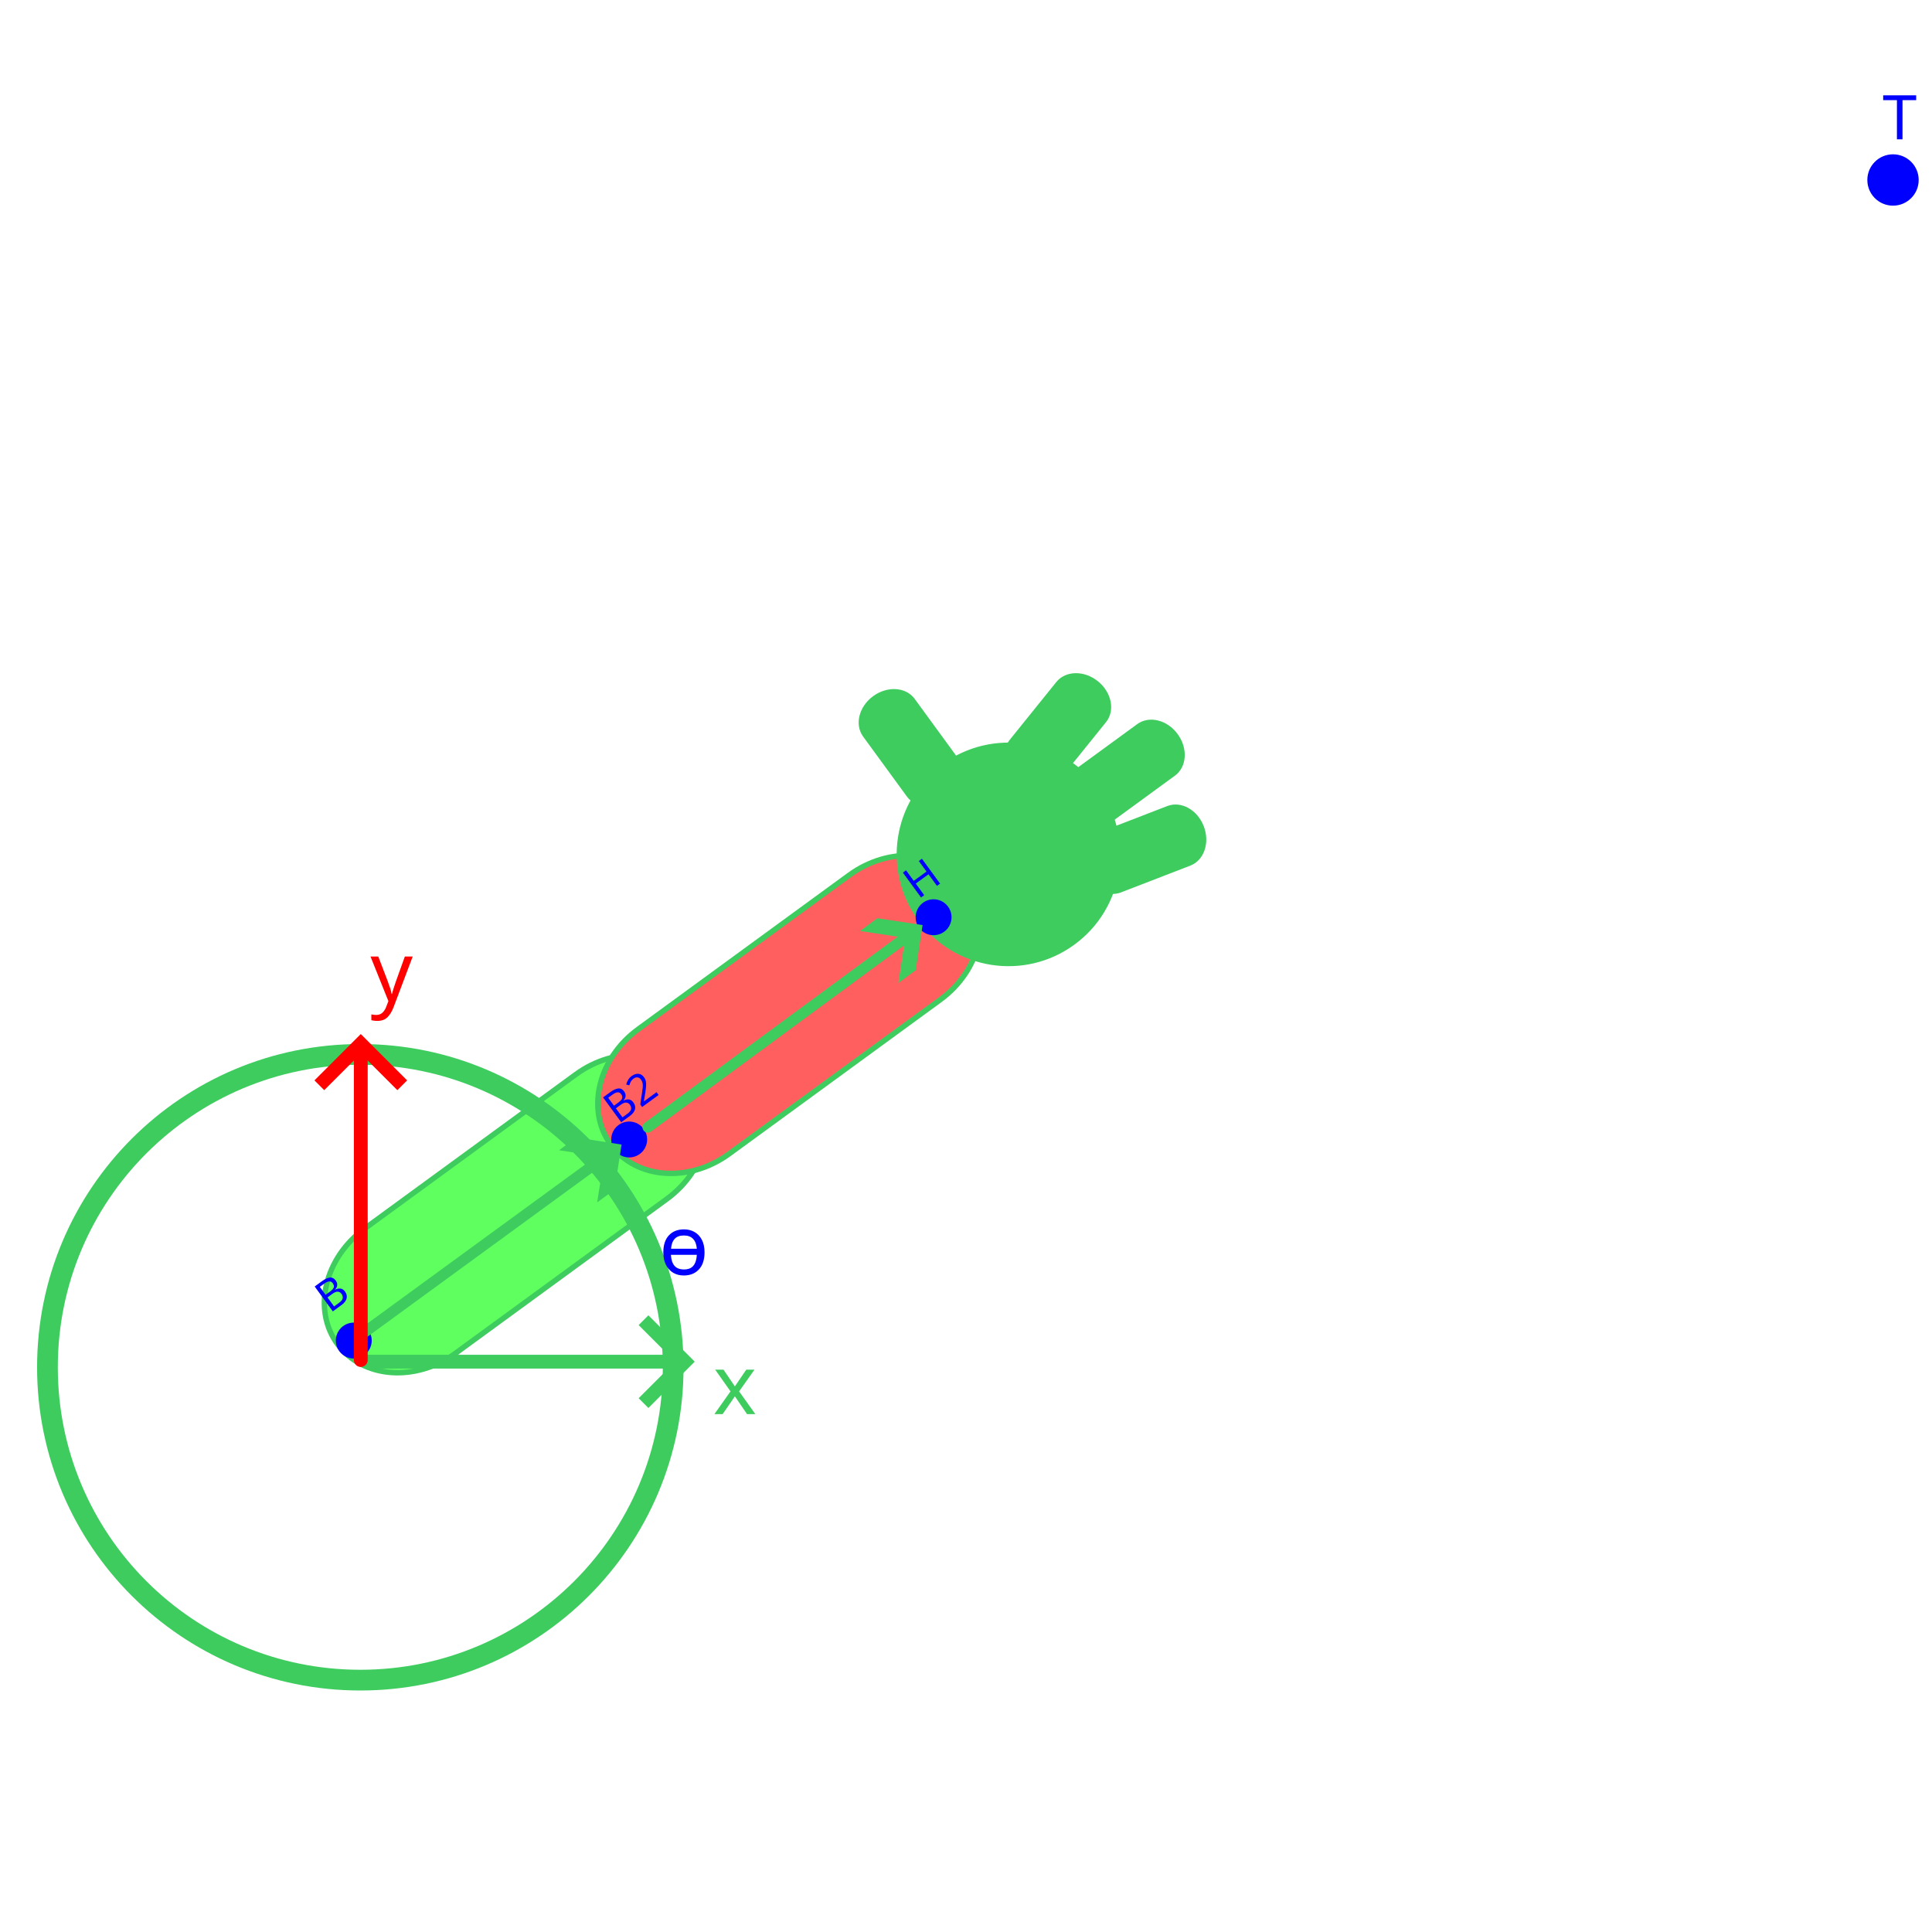
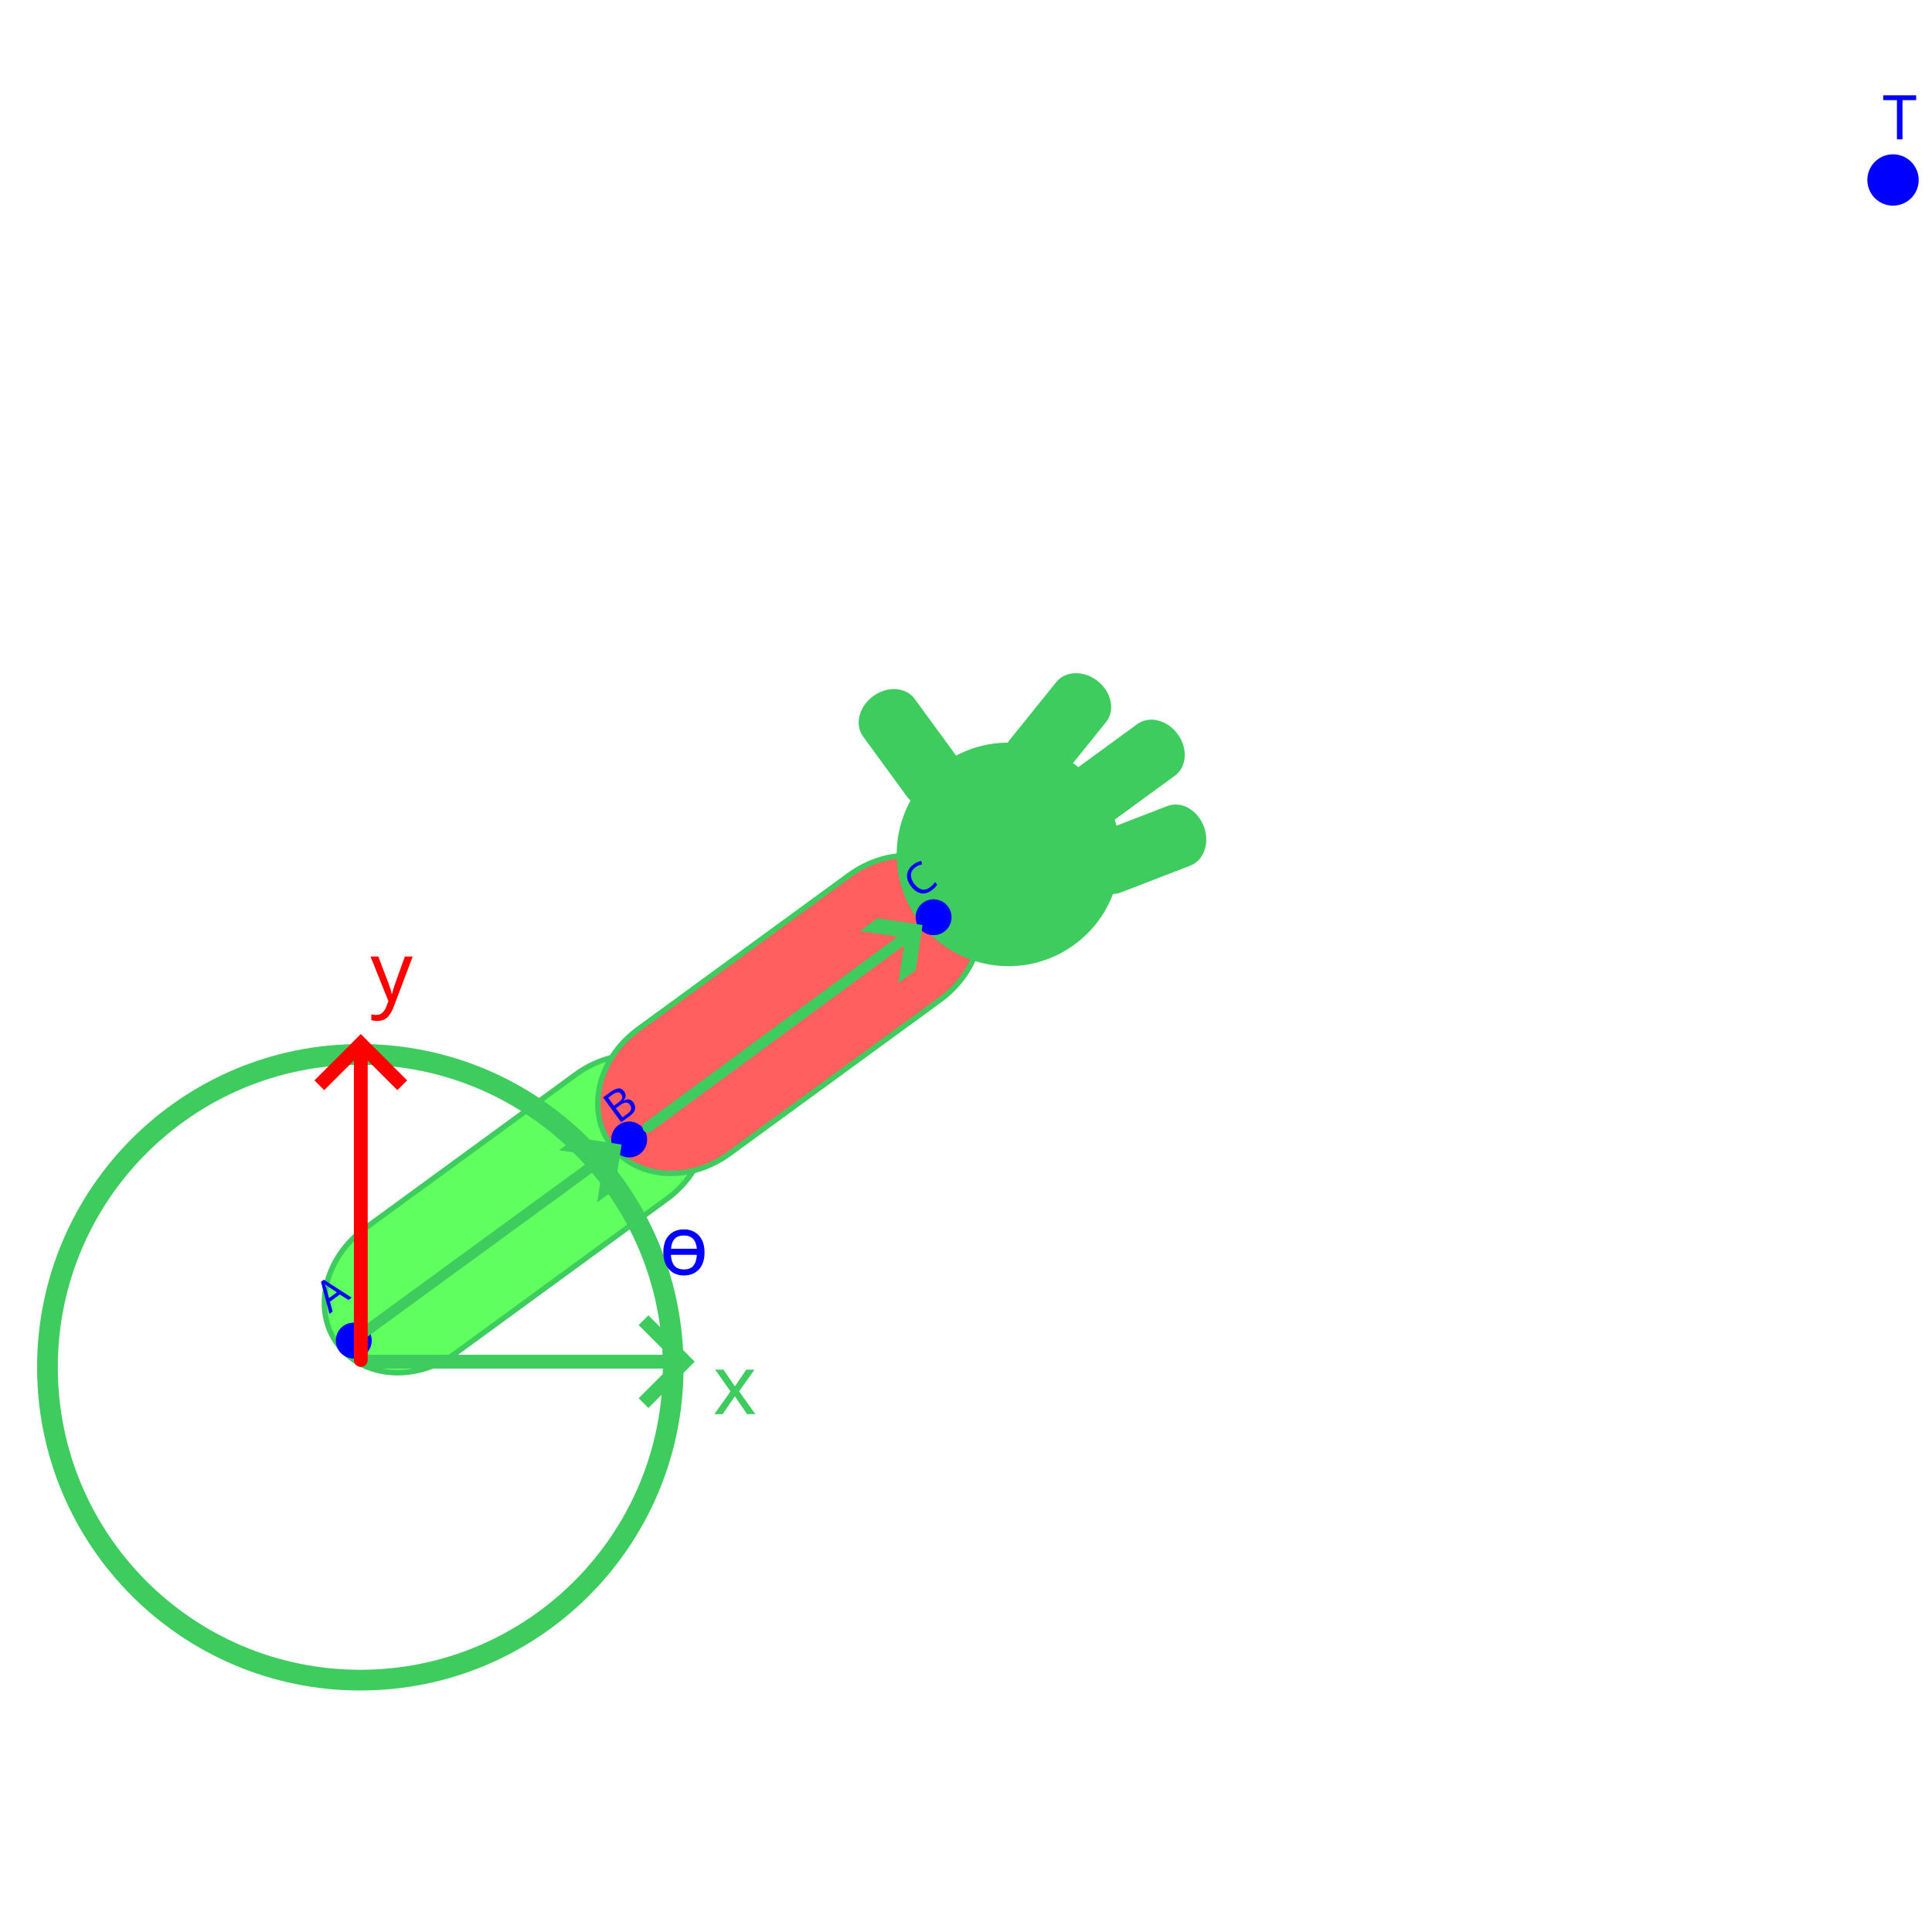
<svg xmlns="http://www.w3.org/2000/svg" width="400" height="400" viewBox="0 0 400 400" version="1.1" id="svg1" xml:space="preserve">
  <defs id="defs1">
    <marker style="overflow:visible" id="ArrowWide" refX="0" refY="0" orient="auto-start-reverse" markerWidth="1" markerHeight="1" viewBox="0 0 1 1" preserveAspectRatio="xMidYMid">
      <path style="fill:none;stroke:context-stroke;stroke-width:1;stroke-linecap:butt" d="M 3,-3 0,0 3,3" transform="rotate(180,0.125,0)" id="path5" />
    </marker>
    <marker style="overflow:visible" id="ArrowWide-7" refX="0" refY="0" orient="auto-start-reverse" markerWidth="1" markerHeight="1" viewBox="0 0 1 1" preserveAspectRatio="xMidYMid">
      <path style="fill:none;stroke:context-stroke;stroke-width:1;stroke-linecap:butt" d="M 3,-3 0,0 3,3" transform="rotate(180,0.125,0)" id="path5-5" />
    </marker>
  </defs>
  <g id="layer1">
    <circle style="fill:#0000ff;fill-opacity:1;stroke-width:1.097;stroke-linecap:round;stroke-linejoin:round;paint-order:stroke fill markers" id="path2" cx="391.928" cy="37.264" r="5.316" />
    <g id="path6" transform="matrix(1.063228,0,0,1.063228,72.95943,-95.63993)" style="display:none">
      <path style="color:#000000;fill:#3ecc5f;stroke-linecap:round;stroke-linejoin:round;-inkscape-stroke:none;paint-order:stroke fill markers" d="M 296.926,125.896 2.42,353.424 a 1.5,1.5 0 0 0 -0.271,2.104 1.5,1.5 0 0 0 2.105,0.27 L 298.76,128.271 a 1.5,1.5 0 0 0 0.27,-2.105 1.5,1.5 0 0 0 -2.104,-0.27 z" id="path8" />
      <path style="color:#000000;fill:#3ecc5f;stroke-linecap:round;stroke-linejoin:round;-inkscape-stroke:none;paint-order:stroke fill markers" d="M 3.336,354.611 297.843,127.084" id="path9" />
      <g id="g7">
        <path style="color:#000000;fill:#3ecc5f;fill-rule:evenodd;-inkscape-stroke:none" d="m 300.217,125.25 -1.62,12.624 -4.748,3.668 1.62,-12.624 -12.624,-1.62 4.748,-3.668 z" id="path7" />
      </g>
    </g>
    <text xml:space="preserve" style="font-size:12.759px;font-family:Ubuntu;-inkscape-font-specification:Ubuntu;fill:#0000ff;fill-opacity:1;stroke:none;stroke-width:3.19;stroke-linecap:round;stroke-linejoin:round;stroke-opacity:1;paint-order:stroke fill markers" x="389.77" y="28.842" id="text9-2-0">
      <tspan id="tspan9-9-6" x="389.77" y="28.842" style="stroke-width:3.19">T</tspan>
    </text>
    <g id="g1" style="display:inline" transform="rotate(-36.13268,100.9182,478.2451)">
      <rect style="fill:#5fff5f;fill-opacity:1;stroke:#3ecc5f;stroke-width:2.247;stroke-linecap:round;stroke-linejoin:round;paint-order:stroke fill markers" id="rect1" width="30.814" height="90.324" x="283.004" y="-284.64" rx="15.407" ry="18.107" transform="rotate(90)" />
      <circle style="fill:#0000ff;fill-opacity:1;stroke-width:0.767;stroke-linecap:round;stroke-linejoin:round;paint-order:stroke fill markers" id="path2-0" cx="196.908" cy="299.834" r="3.716" />
      <rect style="fill:#ff5f5f;fill-opacity:1;stroke:#3ecc5f;stroke-width:2.247;stroke-linecap:round;stroke-linejoin:round;paint-order:stroke fill markers" id="rect1-7" width="30.814" height="90.324" x="283.057" y="-354.693" rx="15.407" ry="18.107" transform="rotate(90)" />
      <rect style="fill:#3ecc5f;stroke:#3ecc5f;stroke-width:0.762;stroke-linecap:round;stroke-linejoin:round;paint-order:stroke fill markers" id="rect1-7-6" width="12.462" height="25.687" x="-368.66" y="-281.552" rx="6.231" ry="5.149" transform="scale(-1)" />
      <rect style="fill:#3ecc5f;stroke:#3ecc5f;stroke-width:0.762;stroke-linecap:round;stroke-linejoin:round;paint-order:stroke fill markers" id="rect1-7-6-9" width="12.462" height="25.687" x="-381.116" y="289.489" rx="6.231" ry="5.149" transform="rotate(-105)" />
      <rect style="fill:#3ecc5f;stroke:#3ecc5f;stroke-width:0.762;stroke-linecap:round;stroke-linejoin:round;paint-order:stroke fill markers" id="rect1-7-6-9-3" width="12.462" height="25.687" x="-305.245" y="382.647" rx="6.231" ry="5.149" transform="rotate(-90)" />
      <rect style="fill:#3ecc5f;stroke:#3ecc5f;stroke-width:0.762;stroke-linecap:round;stroke-linejoin:round;paint-order:stroke fill markers" id="rect1-7-6-9-3-2" width="12.462" height="25.687" x="-208.997" y="444.27" rx="6.231" ry="5.149" transform="rotate(-75)" />
      <circle style="fill:#3ecc5f;stroke:#3ecc5f;stroke-width:2.286;stroke-linecap:round;stroke-linejoin:round;paint-order:stroke fill markers" id="path1" cx="298.464" cy="-365.735" r="22" transform="rotate(90)" />
      <circle style="fill:#0000ff;fill-opacity:1;stroke-width:0.767;stroke-linecap:round;stroke-linejoin:round;paint-order:stroke fill markers" id="path2-2" cx="267.51" cy="299.834" r="3.716" />
      <circle style="fill:#0000ff;fill-opacity:1;stroke-width:0.767;stroke-linecap:round;stroke-linejoin:round;paint-order:stroke fill markers" id="path2-2-7" cx="345.544" cy="299.834" r="3.716" />
      <text xml:space="preserve" style="font-size:8.918px;font-family:Ubuntu;-inkscape-font-specification:Ubuntu;fill:#0000ff;fill-opacity:1;stroke:none;stroke-width:2.23;stroke-linecap:round;stroke-linejoin:round;stroke-opacity:1;paint-order:stroke fill markers" x="267.421" y="295.984" id="text9-2-0-9">
-         <tspan id="tspan9-9-6-2" x="267.421" y="295.984" style="stroke-width:2.23">B2</tspan>
+         <tspan id="tspan9-9-6-2" x="267.421" y="295.984" style="stroke-width:2.23">B</tspan>
      </text>
      <text xml:space="preserve" style="font-size:8.918px;font-family:Ubuntu;-inkscape-font-specification:Ubuntu;fill:#0000ff;fill-opacity:1;stroke:none;stroke-width:2.23;stroke-linecap:round;stroke-linejoin:round;stroke-opacity:1;paint-order:stroke fill markers" x="345" y="295" id="text9-2-0-9-2">
-         <tspan id="tspan9-9-6-2-9" x="345" y="295" style="stroke-width:2.23">H</tspan>
+         <tspan id="tspan9-9-6-2-9" x="345" y="295" style="stroke-width:2.23">C</tspan>
      </text>
      <text xml:space="preserve" style="font-size:8.918px;font-family:Ubuntu;-inkscape-font-specification:Ubuntu;fill:#0000ff;fill-opacity:1;stroke:none;stroke-width:2.23;stroke-linecap:round;stroke-linejoin:round;stroke-opacity:1;paint-order:stroke fill markers" x="196.114" y="292.402" id="text9-2-0-8">
-         <tspan id="tspan9-9-6-7" x="196.114" y="292.402" style="stroke-width:2.23">B</tspan>
+         <tspan id="tspan9-9-6-7" x="196.114" y="292.402" style="stroke-width:2.23">A</tspan>
      </text>
      <g id="path10" transform="matrix(0.7431815,0,0,0.7431815,193.1918,36.00424)">
        <path style="color:#000000;fill:#3ecc5f;stroke-linecap:round;stroke-linejoin:round;-inkscape-stroke:none;paint-order:stroke fill markers" d="m 8.676,353.395 a 1.5,1.5 0 0 0 -1.5,1.5 1.5,1.5 0 0 0 1.5,1.5 H 94.459 a 1.5,1.5 0 0 0 1.5,-1.5 1.5,1.5 0 0 0 -1.5,-1.5 z" id="path13" />
        <path style="color:#000000;fill:#0000ff;stroke-linecap:round;stroke-linejoin:round;-inkscape-stroke:none;paint-order:stroke fill markers" d="M 8.676,354.895 H 94.459" id="path14" />
        <g id="g12">
          <path style="color:#000000;fill:#3ecc5f;fill-rule:evenodd;-inkscape-stroke:none" d="m 97.459,354.895 -9,9 h -6 l 9,-9 -9,-9 h 6 z" id="path12" />
        </g>
      </g>
      <g id="path10-6" transform="matrix(0.7431815,0,0,0.7431815,193.1918,36.00424)">
        <path style="color:#000000;fill:#3ecc5f;stroke-linecap:round;stroke-linejoin:round;-inkscape-stroke:none;paint-order:stroke fill markers" d="m 198.23,353.467 -92.02,0.346 a 1.5,1.5 0 0 0 -1.494,1.506 1.5,1.5 0 0 0 1.506,1.494 l 92.02,-0.346 a 1.5,1.5 0 0 0 1.494,-1.506 1.5,1.5 0 0 0 -1.506,-1.494 z" id="path16" />
        <path style="color:#000000;fill:#0000ff;stroke-linecap:round;stroke-linejoin:round;-inkscape-stroke:none;paint-order:stroke fill markers" d="m 106.217,355.313 92.019,-0.346" id="path17" />
        <g id="g15">
          <path style="color:#000000;fill:#3ecc5f;fill-rule:evenodd;-inkscape-stroke:none" d="m 201.236,354.955 -8.966,9.034 -6,0.023 8.966,-9.034 -9.034,-8.966 6,-0.023 z" id="path15" />
        </g>
      </g>
    </g>
    <circle style="fill:none;stroke:#3ecc5f;stroke-width:4.292;stroke-linecap:round;stroke-linejoin:round;paint-order:stroke fill markers" id="path3" cx="74.598" cy="283.079" r="64.775" />
    <path style="fill:none;stroke:#3ecc5f;stroke-width:2.861;stroke-linecap:round;stroke-linejoin:round;stroke-dasharray:none;marker-end:url(#ArrowWide);paint-order:stroke fill markers" d="M 76.348,281.916 H 141.101" id="path4" />
    <path style="fill:#3ecc5f;fill-opacity:1;stroke:#ff0000;stroke-width:2.861;stroke-linecap:round;stroke-linejoin:round;stroke-dasharray:none;marker-end:url(#ArrowWide-7);paint-order:stroke fill markers" d="M 74.698,281.581 V 216.827" id="path4-6" />
    <text xml:space="preserve" style="font-size:17.168px;font-family:Ubuntu;-inkscape-font-specification:Ubuntu;fill:#3ecc5f;fill-opacity:1;stroke:none;stroke-width:2.861;stroke-linecap:round;stroke-linejoin:round;stroke-dasharray:none;paint-order:stroke fill markers" x="147.602" y="292.774" id="text5">
      <tspan id="tspan5" x="147.602" y="292.774" style="stroke-width:2.861">x</tspan>
    </text>
    <text xml:space="preserve" style="font-size:17.168px;font-family:Ubuntu;-inkscape-font-specification:Ubuntu;fill:#ff0000;fill-opacity:1;stroke:none;stroke-width:2.861;stroke-linecap:round;stroke-linejoin:round;stroke-dasharray:none;paint-order:stroke fill markers" x="76.694" y="207.245" id="text5-7">
      <tspan id="tspan5-0" x="76.694" y="207.245" style="stroke-width:2.861">y</tspan>
    </text>
    <text xml:space="preserve" style="font-size:17.168px;font-family:Ubuntu;-inkscape-font-specification:Ubuntu;fill:#0000ff;fill-opacity:1;stroke:none;stroke-width:2.861;stroke-linecap:round;stroke-linejoin:round;stroke-dasharray:none;paint-order:stroke fill markers" x="136.397" y="263.904" id="text6">
      <tspan id="tspan6" x="136.397" y="263.904" style="stroke-width:2.861">ɵ</tspan>
    </text>
  </g>
</svg>
